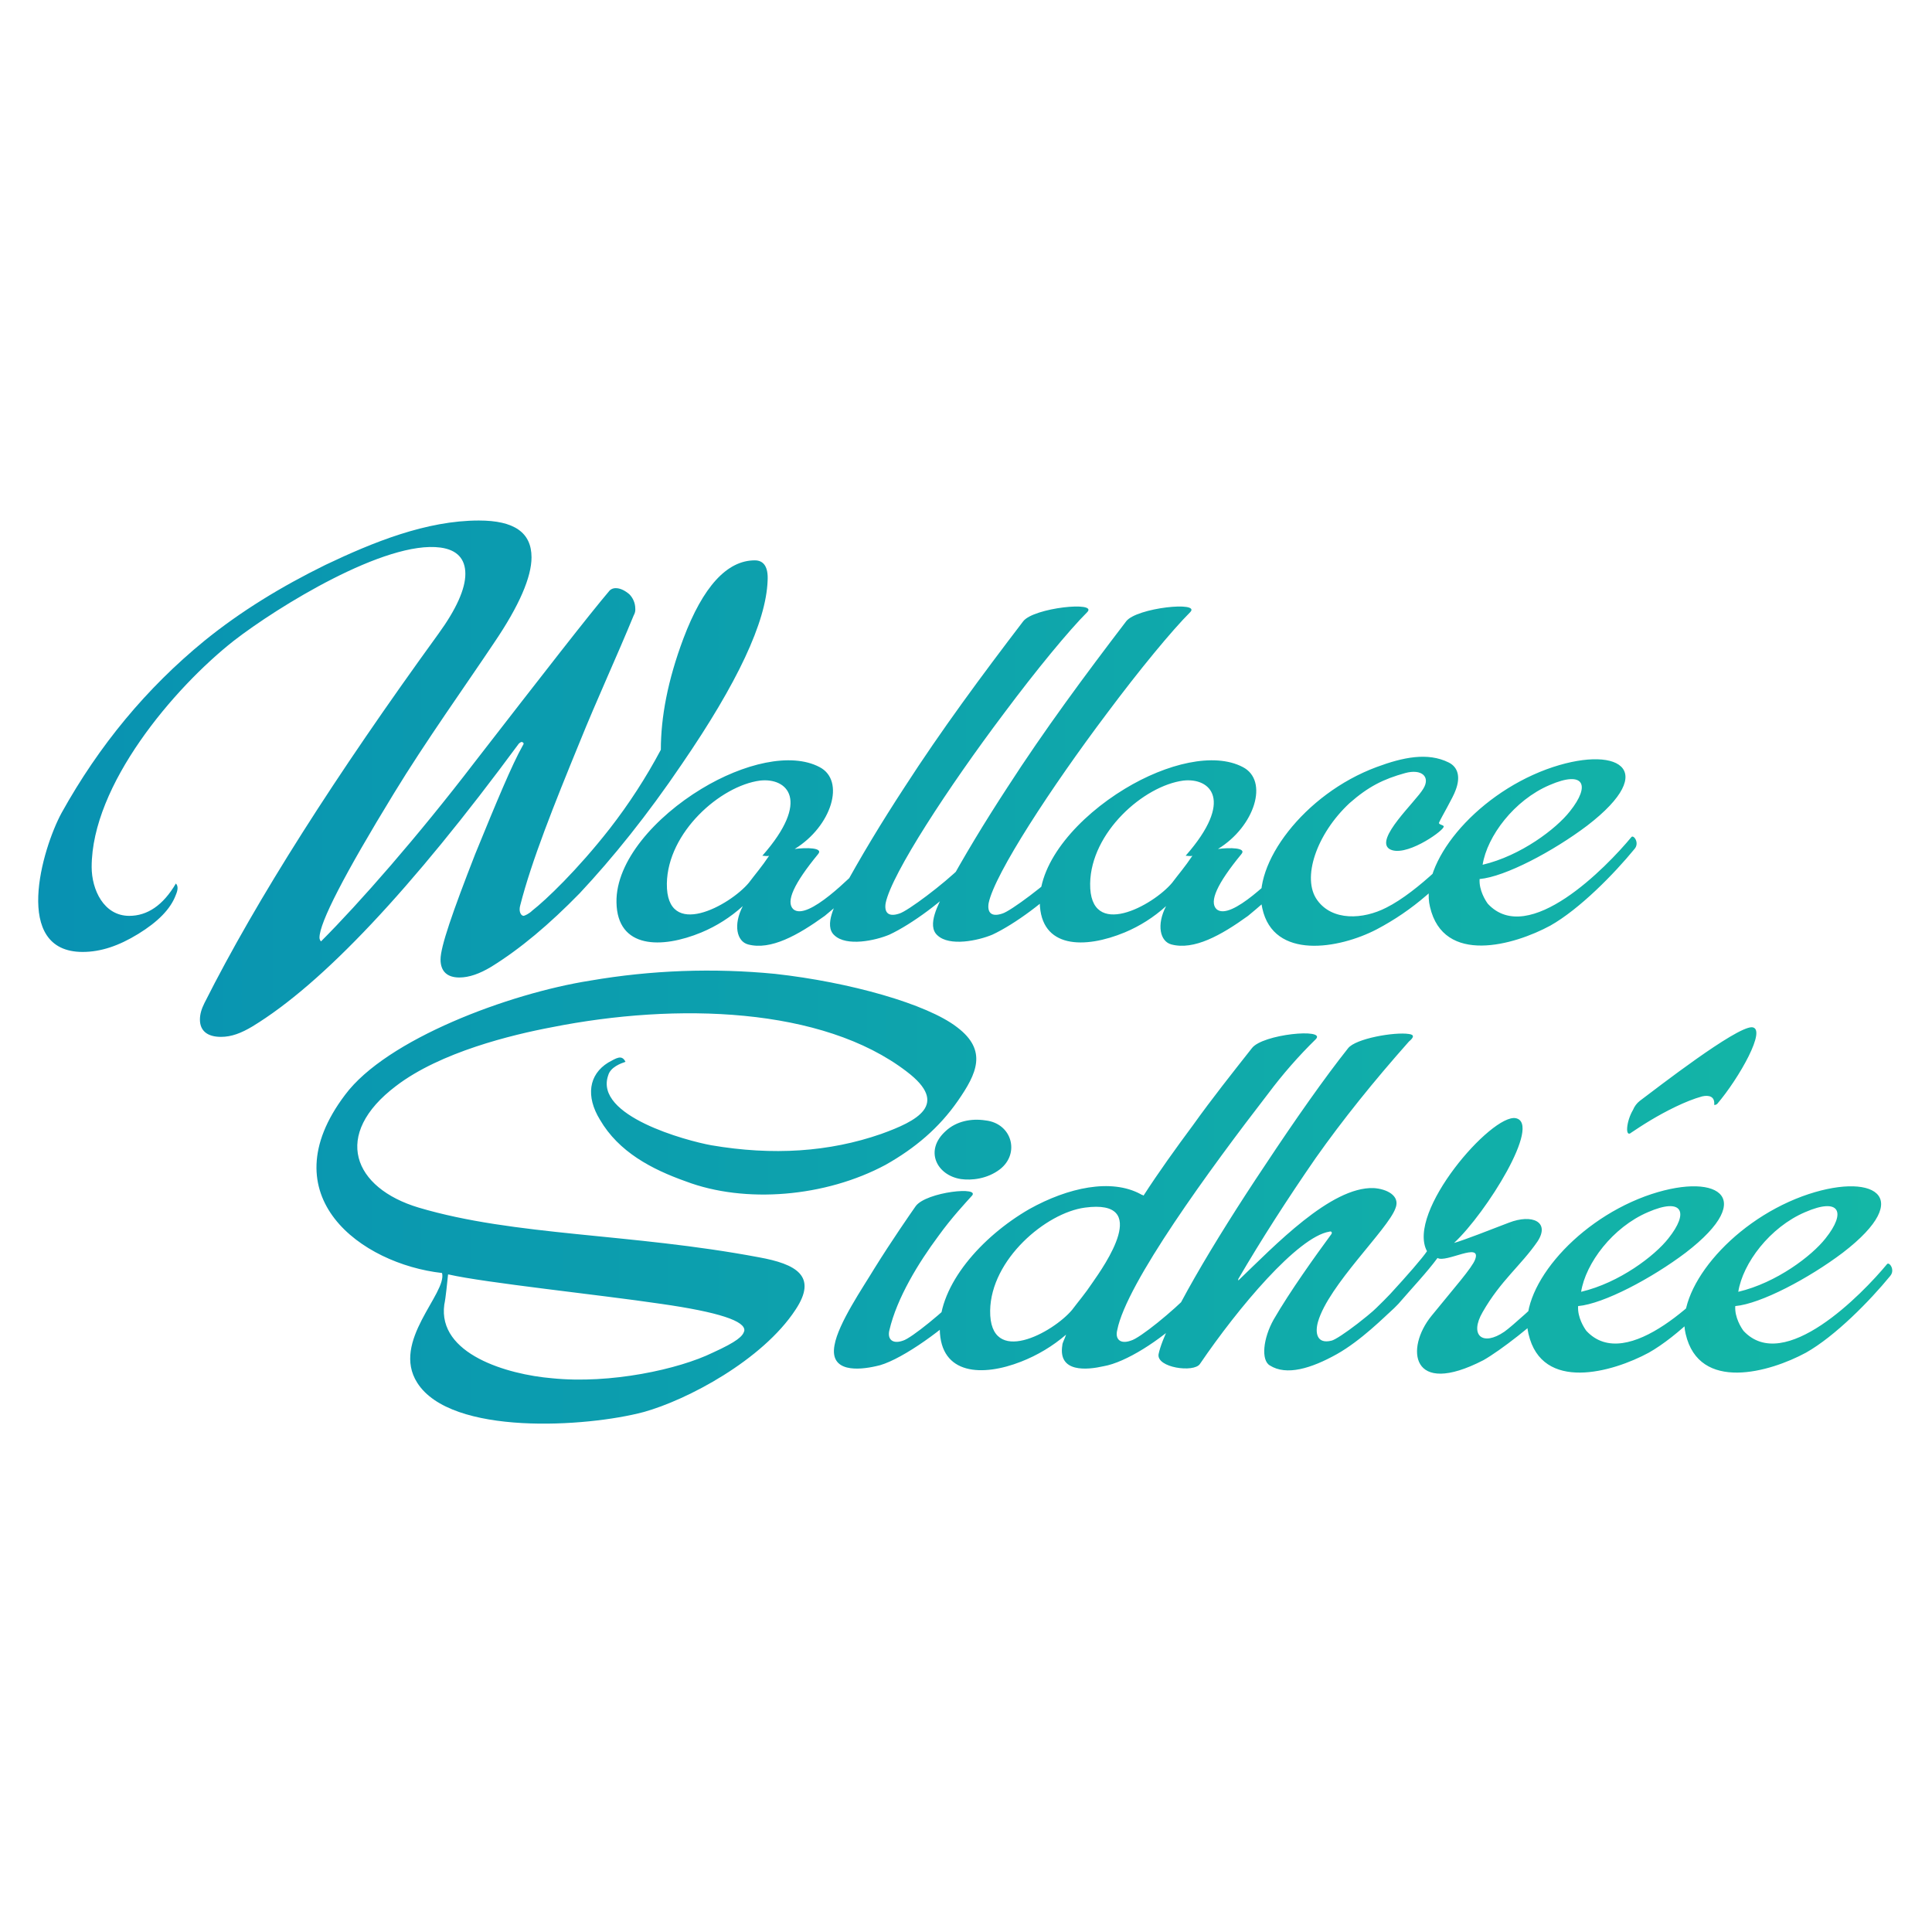
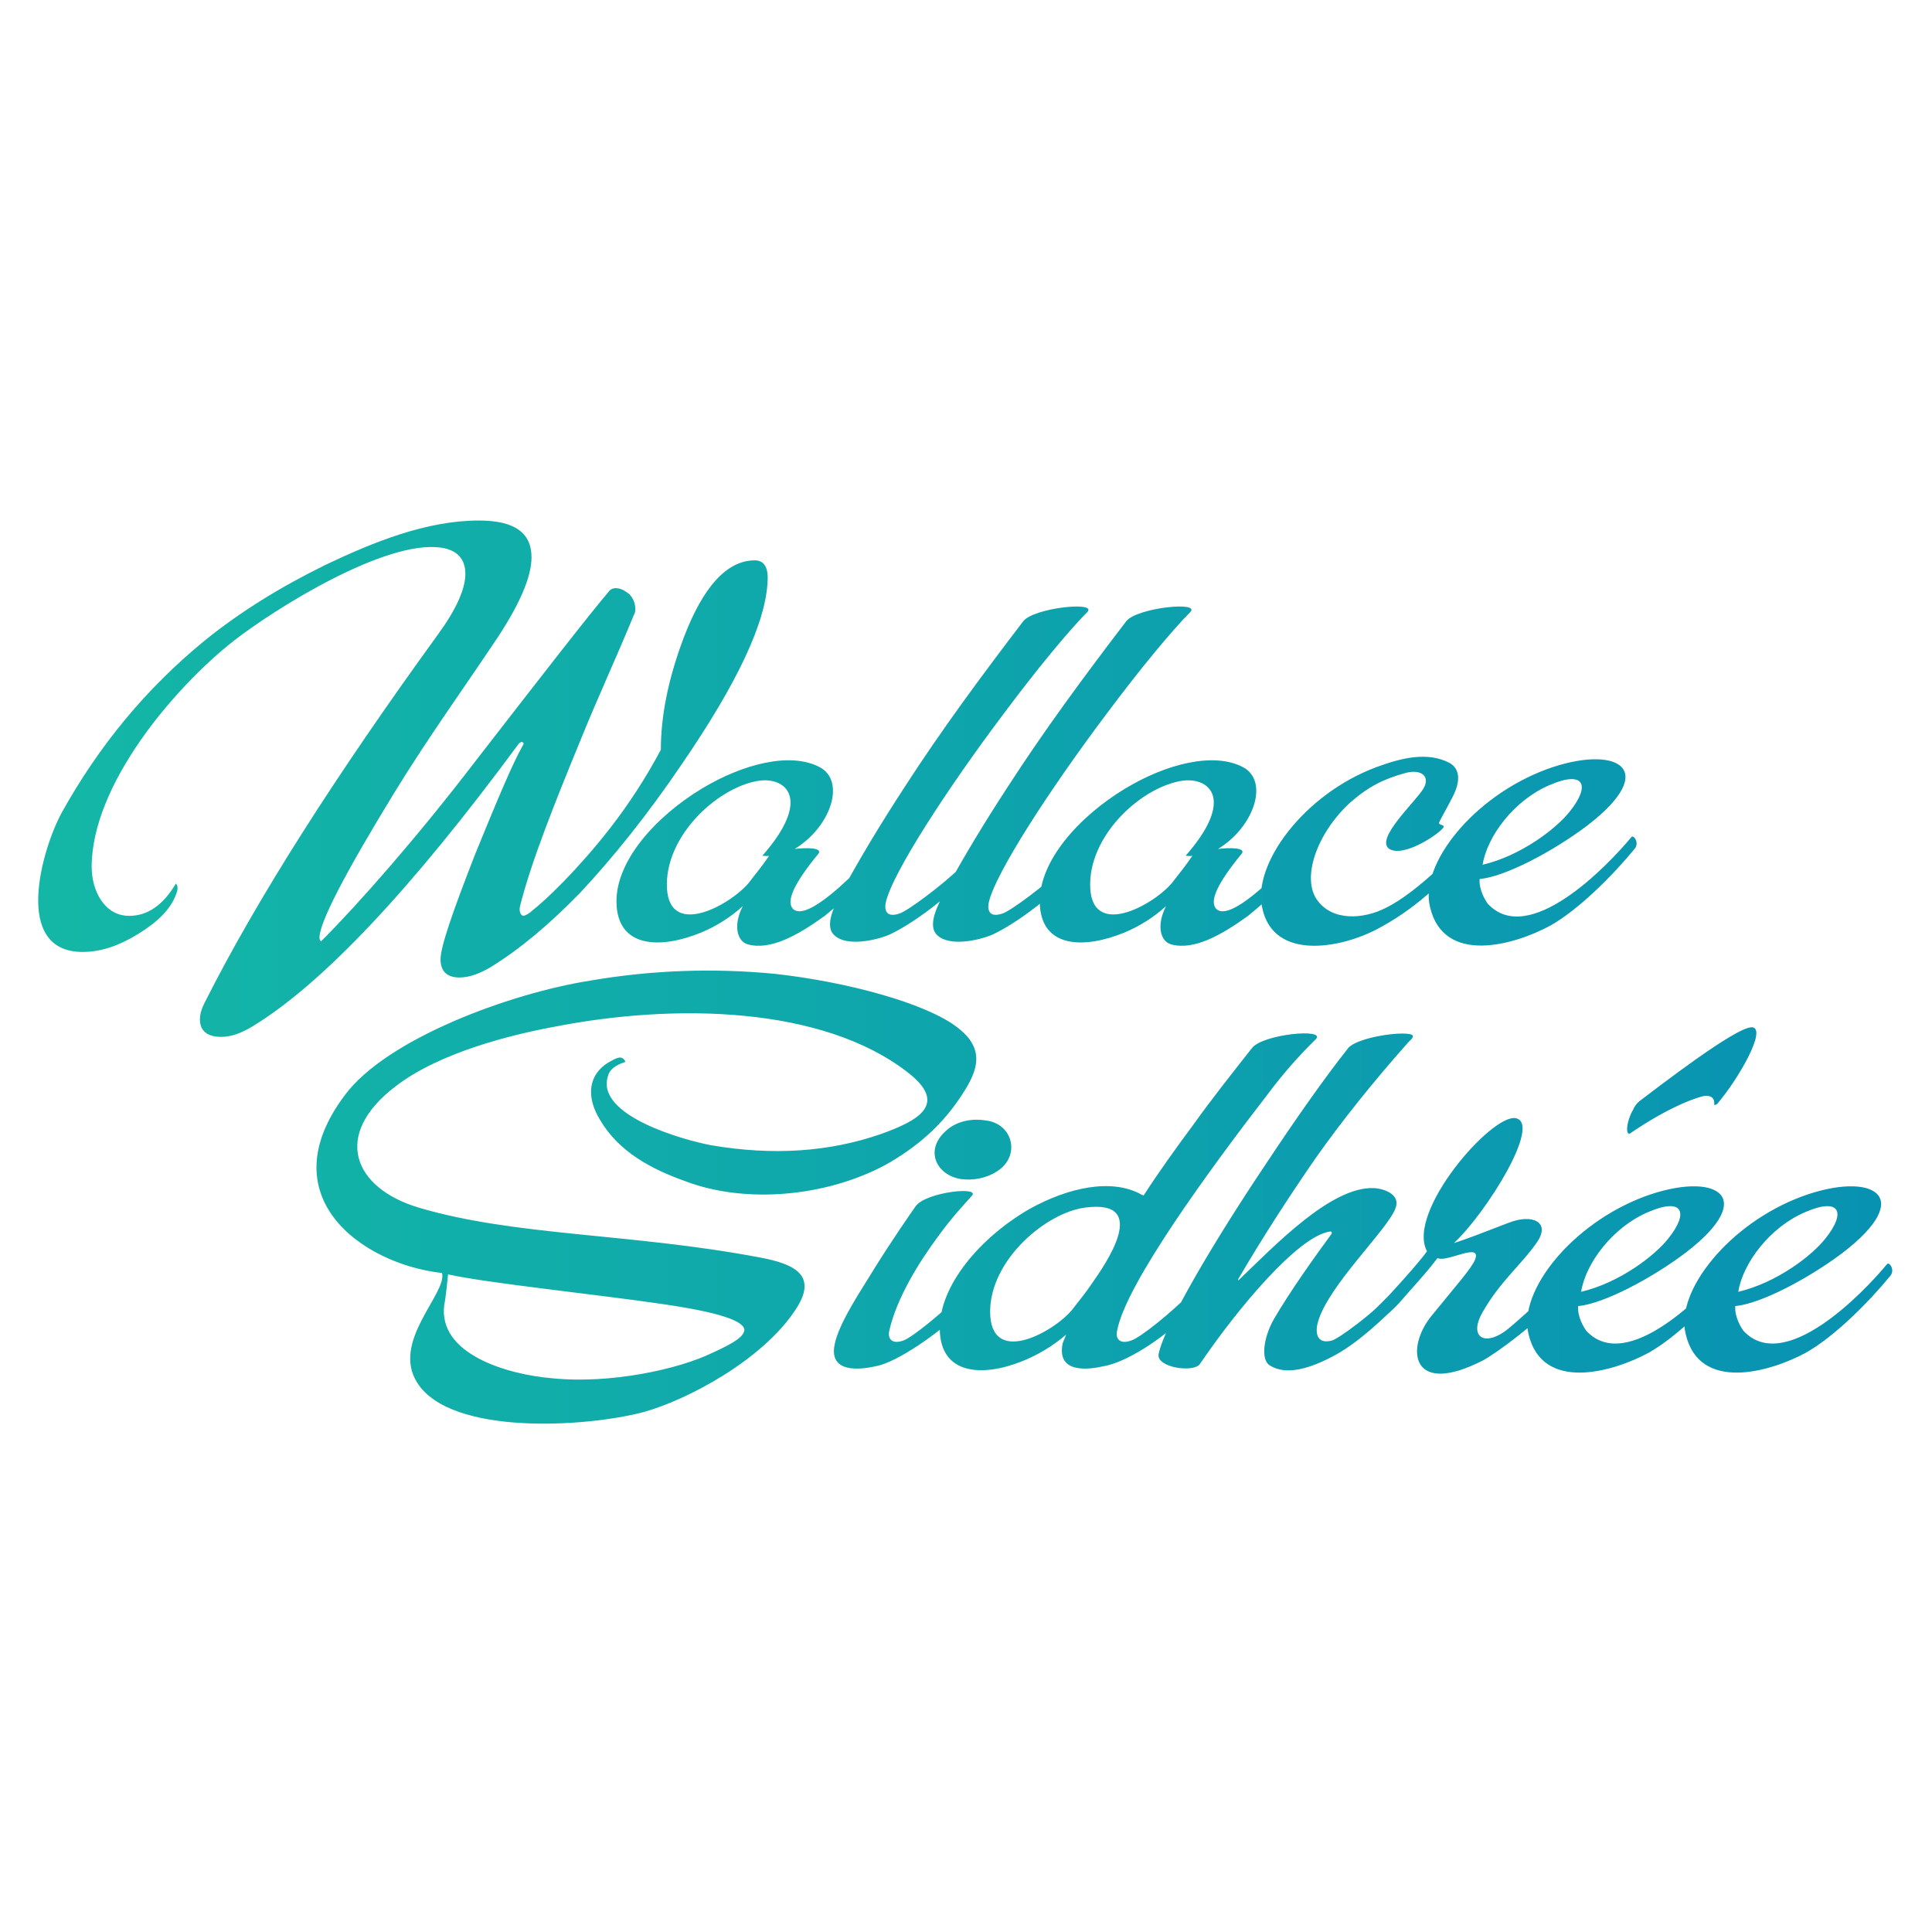
<svg xmlns="http://www.w3.org/2000/svg" width="1400" height="1400" viewBox="0 0 1400 1400">
  <defs>
    <linearGradient id="linear-gradient-sidhree" gradientUnits="userSpaceOnUse">
-       <stop stop-color="#0891B2" />
-       <stop offset="1" stop-color="#14B8A6" />
+       <stop stop-color="#14B8A6" />
+       <stop offset="1" stop-color="#0891B2" />
    </linearGradient>
  </defs>
  <path id="Wallace_Sidhrée_-_converted_to_shape" fill="url(#linear-gradient-sidhree)" d="M556.244,420.758c-1.09,29.955-21.8,74.071-62.114,132.892-25.063,37.036-50.127,68.08-74.1,93.679-21.795,22.33-43.044,40.3-64.293,53.375-8.173,4.9-15.8,7.625-22.884,7.625-8.718,0-13.622-4.358-13.622-13.072,0-9.259,8.718-34.312,25.064-76.25,15.8-38.669,26.7-64.812,34.326-78.428,1.089-1.634,1.089-2.179,0-2.723-0.545-.545-1.635,0-2.725,1.089Q259.025,697.435,183.017,743.73c-8.173,4.9-15.256,7.625-22.884,7.625-9.807,0-15.256-4.357-15.256-12.527,0-3.812,1.09-7.625,3.269-11.982,38.14-75.705,94.805-164.481,169.451-267.419,13.076-17.973,19.614-32.678,19.614-43.571s-5.993-17.429-17.98-19.063C279.457,391.347,201,439.82,169.4,464.329,125.807,498.641,66.418,568.9,66.418,628.266c0,16.339,8.718,35.4,27.243,35.4,13.076,0,24.518-7.625,33.781-23.42q2.451,2.451,0,8.17c-3.814,10.348-13.077,19.607-27.243,28.321S72.956,689.811,59.88,689.811c-51.217,0-29.422-74.616-15.256-100.759,27.243-49.018,61.568-90.411,103.522-124.723,26.153-21.241,55.576-39.214,87.722-55.009,34.326-16.339,73.011-32.134,111.151-32.134,25.608,0,38.14,8.715,38.14,26.688,0,14.16-8.718,34.857-27.243,62.089-19.615,29.411-49.582,71.348-72.466,108.928q-53.94,88.233-53.941,104.571a4.16,4.16,0,0,0,1.09,2.724c27.788-27.777,70.287-76.25,111.151-129.625,50.671-65.357,82.818-106.75,98.074-124.723a6.19,6.19,0,0,1,4.359-1.634c3.269,0,6.538,1.634,9.807,4.357a14.878,14.878,0,0,1,4.359,10.348,8.09,8.09,0,0,1-1.09,4.9c-12.531,30.5-26.7,61-39.229,92.045-18.526,45.205-34.871,86.053-43.044,118.187-1.09,3.812,0,7.08,2.179,7.625,1.09,0,4.359-1.634,6.539-3.813,9.807-7.625,32.691-29.41,56.12-59.366a396.75,396.75,0,0,0,37.05-57.187c0-23.42,4.9-50.107,16.346-80.607,14.166-37.58,31.6-56.643,51.761-56.643C553.519,406.052,556.789,410.954,556.244,420.758ZM557.331,620.1c-1.635.544-3.27,0-4.9,0,35.416-40.3,17.98-56.643-1.635-54.465-28.877,3.813-67.017,37.581-67.562,74.616-0.545,41.393,45.768,15.795,59.389-.544,4.9-6.536,9.263-11.438,14.712-19.607h0Zm71.376,14.16c0,1.09-1.09,2.723-2.18,3.813-6.538,6.535-23.428,21.241-28.877,25.6-19.615,14.161-39.23,25.053-55.575,20.7-8.173-2.178-10.9-14.16-3.814-27.776a104.447,104.447,0,0,1-29.967,19.062c-28.878,11.982-61.024,11.982-61.569-21.786-0.545-29.955,28.332-62.089,61.569-82.241,30.511-18.517,64.837-26.687,85.542-15.794,19.07,9.8,8.718,43.027-17.98,59.366,8.173-1.09,21.249-1.09,16.89,3.812-17.435,21.241-23.429,34.313-17.98,39.759,10.352,9.259,43.044-25.053,49.582-31.044,1.09-.545,2.179-0.545,2.724.544C628.162,628.811,628.707,632.623,628.707,634.257ZM787.8,443.633c-13.077,13.071-36.5,41.392-60.479,73.526-39.775,52.83-81.184,116.009-85.542,137.25-1.09,6.536,1.634,10.348,9.807,7.625,5.993-1.634,32.691-21.786,44.678-33.768,0.545-1.089,1.635-1.089,2.724-.544a4.389,4.389,0,0,1,1.635,4.9c-0.545,1.634-1.09,3.813-2.724,4.9-13.622,14.705-37.05,32.134-53.4,39.759-10.352,4.357-31.057,8.714-39.775.545-8.172-7.081,1.09-23.42,4.9-31.045,14.166-26.143,29.422-51.2,45.768-76.25,26.7-41.393,56.12-81.151,86.087-120.366C749.114,440.365,795.972,435.463,787.8,443.633Zm74.633,0c-13.077,13.071-36.5,41.392-60.479,73.526-39.775,52.83-81.184,116.009-85.542,137.25-1.09,6.536,1.634,10.348,9.807,7.625,5.993-1.634,32.691-21.786,44.678-33.768,0.545-1.089,1.635-1.089,2.724-.544a4.389,4.389,0,0,1,1.635,4.9c-0.545,1.634-1.09,3.813-2.724,4.9-13.622,14.705-37.051,32.134-53.4,39.759-10.352,4.357-31.057,8.714-39.775.545-8.173-7.081,1.09-23.42,4.9-31.045,14.166-26.143,29.422-51.2,45.768-76.25,26.7-41.393,56.12-81.151,86.087-120.366C823.747,440.365,870.605,435.463,862.432,443.633ZM864.06,620.1c-1.635.544-3.269,0-4.9,0,35.416-40.3,17.98-56.643-1.634-54.465-28.878,3.813-67.018,37.581-67.563,74.616-0.544,41.393,45.768,15.795,59.39-.544,4.9-6.536,9.262-11.438,14.711-19.607h0Zm71.376,14.16c0,1.09-1.09,2.723-2.179,3.813-6.539,6.535-23.429,21.241-28.878,25.6-19.615,14.161-39.229,25.053-55.575,20.7-8.173-2.178-10.9-14.16-3.814-27.776a104.447,104.447,0,0,1-29.967,19.062c-28.878,11.982-61.024,11.982-61.569-21.786-0.545-29.955,28.333-62.089,61.569-82.241,30.512-18.517,64.838-26.687,85.542-15.794,19.07,9.8,8.718,43.027-17.98,59.366,8.173-1.09,21.249-1.09,16.891,3.812-17.436,21.241-23.429,34.313-17.981,39.759,10.353,9.259,43.044-25.053,49.582-31.044,1.09-.545,2.18-0.545,2.724.544C934.891,628.811,935.436,632.623,935.436,634.257Zm134.574-21.241c-9.81,10.893-22.88,24.509-36.51,35.947a190.815,190.815,0,0,1-35.956,24.508C970.3,687.632,922.9,695.8,914.726,658.221c-7.628-31.589,29.967-82.785,82.818-102.392,19.066-7.081,37.046-10.893,52.306-3.268,6.54,3.268,8.72,10.348,4.9,20.152-1.63,4.9-10.35,19.607-11.98,23.419-0.55,1.634,4.36,1.634,3.27,3.268-1.64,3.813-28.34,22.33-39.23,15.8-10.9-7.081,19.07-34.313,24.51-43.572,5.45-8.714-1.08-14.705-13.07-11.437-15.8,4.357-26.7,9.8-40.321,21.786-23.974,22.33-34.871,54.464-23.429,70.258,10.9,15.25,33.236,14.161,50.13,5.447,22.88-11.438,51.76-41.393,61.02-52.83C1067.29,602.668,1073.28,609.2,1070.01,613.016Zm67.56-25.053c15.25-19.063,10.35-29.956-14.71-19.063-25.61,10.893-45.23,37.036-48.5,57.732C1102.15,620.1,1127.76,600.489,1137.57,587.963Zm46.85,27.232c-14.71,17.973-39.77,43.571-61.02,55.553-26.15,14.161-77.37,28.866-87.18-13.616-7.62-31.044,31.61-80.062,84.46-99.669,50.67-18.518,83.36-.545,29.42,40.848-24.52,18.518-59.39,37.036-77.92,38.669-0.54,8.17,4.36,15.795,6,17.974,29.42,31.589,86.08-26.688,104.06-48.474C1183.88,604.847,1188.24,610.838,1184.42,615.2ZM539.348,964.407c1.09-7.08-18.525-13.616-60.479-19.607-44.133-6.535-127.5-15.25-153.649-21.241h-0.545c-0.545,4.9-1.635,16.884-2.724,21.786-4.9,35.946,45.768,50.652,77.914,53.375,42.5,4.36,92.081-6.536,116.6-18.518C534.445,972.032,538.259,968.22,539.348,964.407Zm154.739-166.66c-13.621,19.607-31.056,34.312-52.306,46.3-43.588,23.419-101.888,28.321-144.932,11.982-24.518-8.715-48.492-21.241-62.113-44.661-10.352-16.884-8.173-32.678,5.993-41.393,5.994-3.268,9.808-5.991,12.532-.544-3.269,1.089-10.9,3.812-12.532,9.8-10.352,29.411,56.665,47.384,74.646,50.652,44.678,7.625,85.542,4.9,123.137-8.17,25.608-9.259,50.127-21.241,18.525-45.205-61.024-46.839-166.726-50.107-257.172-32.134-28.877,5.447-80.639,17.973-112.785,42.482-46.858,35.4-31.057,74.071,16.346,88.232,69.741,20.7,153.649,18.518,246.275,35.947,27.242,4.9,43.043,13.616,26.7,38.124-23.974,36.491-78.46,65.353-110.061,74.073-40.865,10.89-139.484,17.43-164-21.24-19.07-29.958,21.794-64.815,17.98-79.52-58.3-6.536-125.862-55.553-70.286-129.08C280,753.086,368.808,719.863,427.653,710.6a502.984,502.984,0,0,1,134.034-4.9c53.941,5.991,110.061,21.785,131.856,38.669C715.882,761.256,707.709,778.14,694.087,797.747Zm9.8,69.17c-4.359,4.9-14.166,15.25-23.974,28.866-14.166,19.062-29.967,44.66-35.415,68.08-1.635,6.535,2.179,10.348,9.807,7.625,5.994-1.634,30.512-21.786,41.954-33.768a2.569,2.569,0,0,1,3.269-.545c1.635,1.09,1.635,5.991,1.09,8.715-0.545.544-1.09,1.634-2.179,2.723-17.981,17.428-48.493,38.669-63.749,41.393-11.986,2.723-33.781,4.9-29.967-15.25,2.725-15.795,20.705-41.938,28.878-55.554,12.531-20.152,26.153-39.759,29.967-45.205C671.2,863.649,712.06,859.292,703.887,866.917Zm20.705-19.608c-9.263,7.081-20.705,8.17-28.333,7.081-17.435-2.723-26.7-20.7-10.9-34.857,7.628-7.081,18.525-9.259,28.877-7.625C733.309,814.086,739.3,835.872,724.592,847.309ZM791.6,929.55c8.718-12.526,43.044-61-5.448-54.464C757.82,878.9,718.046,912.666,717.5,949.7c-0.545,41.393,45.768,15.795,59.389-.545,4.9-6.535,9.263-11.437,14.711-19.607h0ZM953.423,753.086A340.324,340.324,0,0,0,919.1,792.3C876.6,847.309,816.12,930.1,809.581,963.863c-1.634,6.535,2.18,10.348,9.808,7.625,6.538-1.634,31.057-21.786,42.5-33.768,1.089-1.089,2.179-1.089,2.724-.545,1.634,1.09,2.179,5.991,1.09,8.715-0.545.544-6.539,7.08-7.084,8.169-17.98,17.429-43.043,33.223-58.844,35.947-11.987,2.723-33.236,4.9-29.967-15.25,0-1.634,1.634-4.358,2.724-7.625a113.4,113.4,0,0,1-32.691,19.607c-27.788,10.893-58.3,9.8-58.845-23.42-0.545-32.134,29.967-66.991,64.838-87.143,28.333-15.794,59.39-22.33,80.639-10.892,0.545,0.544,1.634.544,2.179,1.089,10.9-16.884,23.429-34.313,35.961-51.2,13.621-19.063,28.332-37.581,42.5-55.554C914.739,749.274,961.6,744.917,953.423,753.086Zm67.557,1.634c-25.606,28.866-47.945,56.643-67.56,84.42-20.7,29.955-39.23,58.821-56.12,87.687v1.089c26.153-25.053,67.017-68.08,98.074-66.991,9.266,0.545,19.616,5.447,15.8,14.706-5.44,15.25-48.488,55.553-56.116,82.241-2.179,7.625-1.089,16.339,9.808,13.616,4.9-1.09,29.967-19.607,46.308-36.491,2.73-2.723,3.27,8.714,0,11.982-8.17,7.625-25.059,24.509-42.494,34.312-18.525,10.349-36.506,15.795-48.493,8.17-6.538-3.813-4.9-19.607,2.725-33.223,11.987-20.7,29.967-45.75,41.954-62.089,0.545-1.09,0-2.179-1.635-1.634-22.884,3.812-65.927,55.009-93.715,95.857-4.359,6.535-31.6,2.723-29.967-7.081,4.359-21.241,39.774-81.151,77.369-137.249,21.25-32.134,43.044-63.179,59.934-84.42,5.449-7.08,33.782-11.982,44.132-10.348C1025.34,749.819,1024.25,752,1020.98,754.72Zm104.61,188.991a6.244,6.244,0,0,1-1.63,3.268c-11.45,11.982-36.51,31.589-49.04,38.669-52.85,27.232-56.67-8.714-37.6-32.133,16.35-20.152,29.43-34.857,31.61-40.849,4.9-13.071-21.25,2.724-27.25-1.089-7.63,10.348-17.98,21.241-28.33,33.223-6.54,7.081-26.7,24.509-46.312,35.4-3.814,1.634-11.442-3.812-7.628-5.446,16.89-5.991,36.5-25.054,47.95-37.036,12.53-13.616,23.43-26.143,26.69-31.045-15.25-28.321,46.86-99.669,64.3-96.4,19.07,3.812-21.25,68.625-44.68,90.41,7.63-2.178,25.61-9.259,39.77-14.7,16.89-6.536,29.97-.545,20.71,13.616-11.99,17.429-26.7,28.321-39.78,51.2-9.8,16.884,0,25.054,15.81,14.161,5.44-3.812,23.97-20.7,31.05-27.777,1.64-1.089,2.18-.544,3.27,0C1125.59,938.265,1125.59,941.532,1125.59,943.711Zm83.36-46.295c15.25-19.062,10.35-29.955-14.72-19.062-25.6,10.893-45.22,37.036-48.49,57.732C1173.53,929.55,1199.14,909.943,1208.95,897.416Zm46.85,27.233c-14.71,17.973-39.77,43.571-61.02,55.553-26.15,14.161-77.37,28.868-87.18-13.616-7.63-31.045,31.6-80.062,84.45-99.669,50.68-18.518,83.37-.545,29.43,40.848-24.52,18.518-59.39,37.035-77.92,38.669-0.54,8.17,4.36,15.8,6,17.973,29.42,31.59,86.08-26.687,104.06-48.473C1255.26,914.3,1259.62,920.291,1255.8,924.649Zm-73.55-104.027c-4.91,4.357-3.82-8.17,1.09-16.339a15.891,15.891,0,0,1,4.9-6.536c13.08-9.8,69.2-53.375,81.18-53.375,11.45,0.545-9.26,37.036-25.06,55.554-0.54.544-2.18,1.089-2.18,0.544,0.55-5.991-3.81-7.08-8.72-5.991-11.98,3.268-26.69,10.893-37.59,17.429C1190.42,815.176,1185.52,818.443,1182.25,820.622Zm140.57,76.794c15.26-19.062,10.35-29.955-14.71-19.062-25.61,10.893-45.22,37.036-48.49,57.732C1287.4,929.55,1313.01,909.943,1322.82,897.416Zm46.86,27.233c-14.71,17.973-39.78,43.571-61.03,55.553-26.15,14.161-77.37,28.868-87.17-13.616-7.63-31.045,31.6-80.062,84.45-99.669,50.67-18.518,83.36-.545,29.42,40.848-24.52,18.518-59.39,37.035-77.91,38.669-0.55,8.17,4.36,15.8,5.99,17.973,29.42,31.59,86.09-26.687,104.07-48.473C1369.13,914.3,1373.49,920.291,1369.68,924.649Z" />
</svg>
